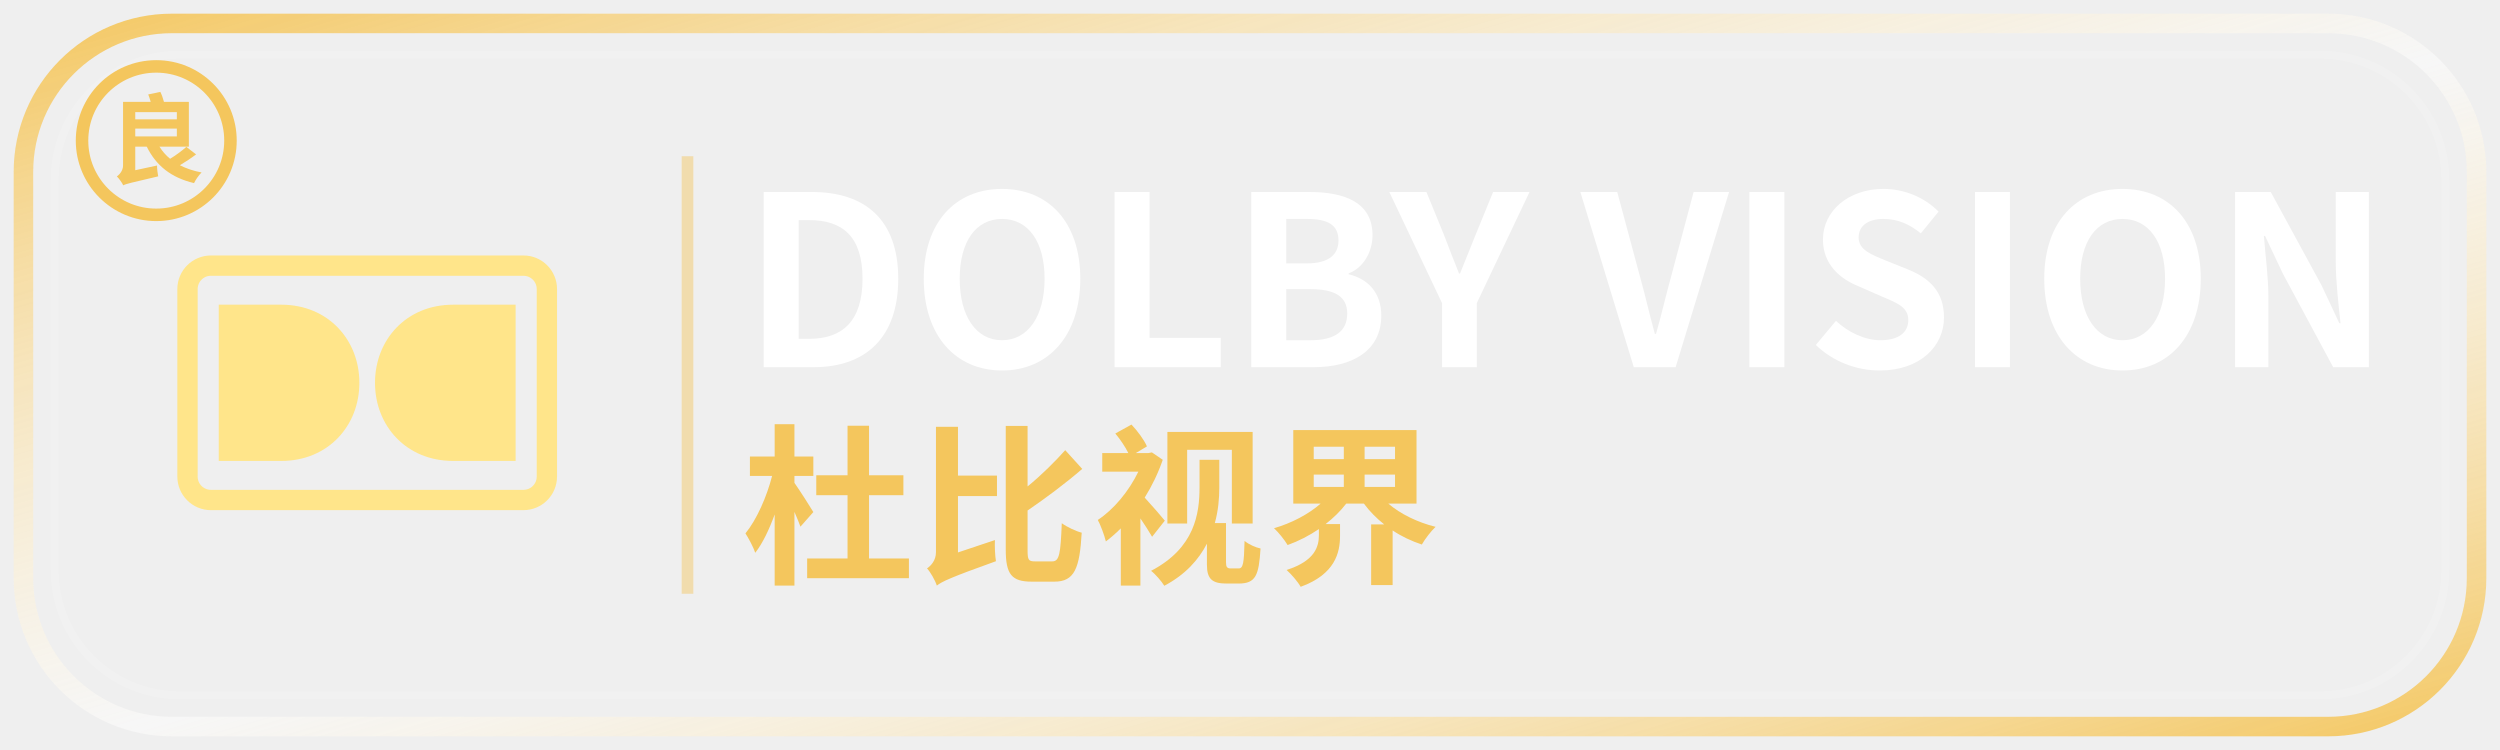
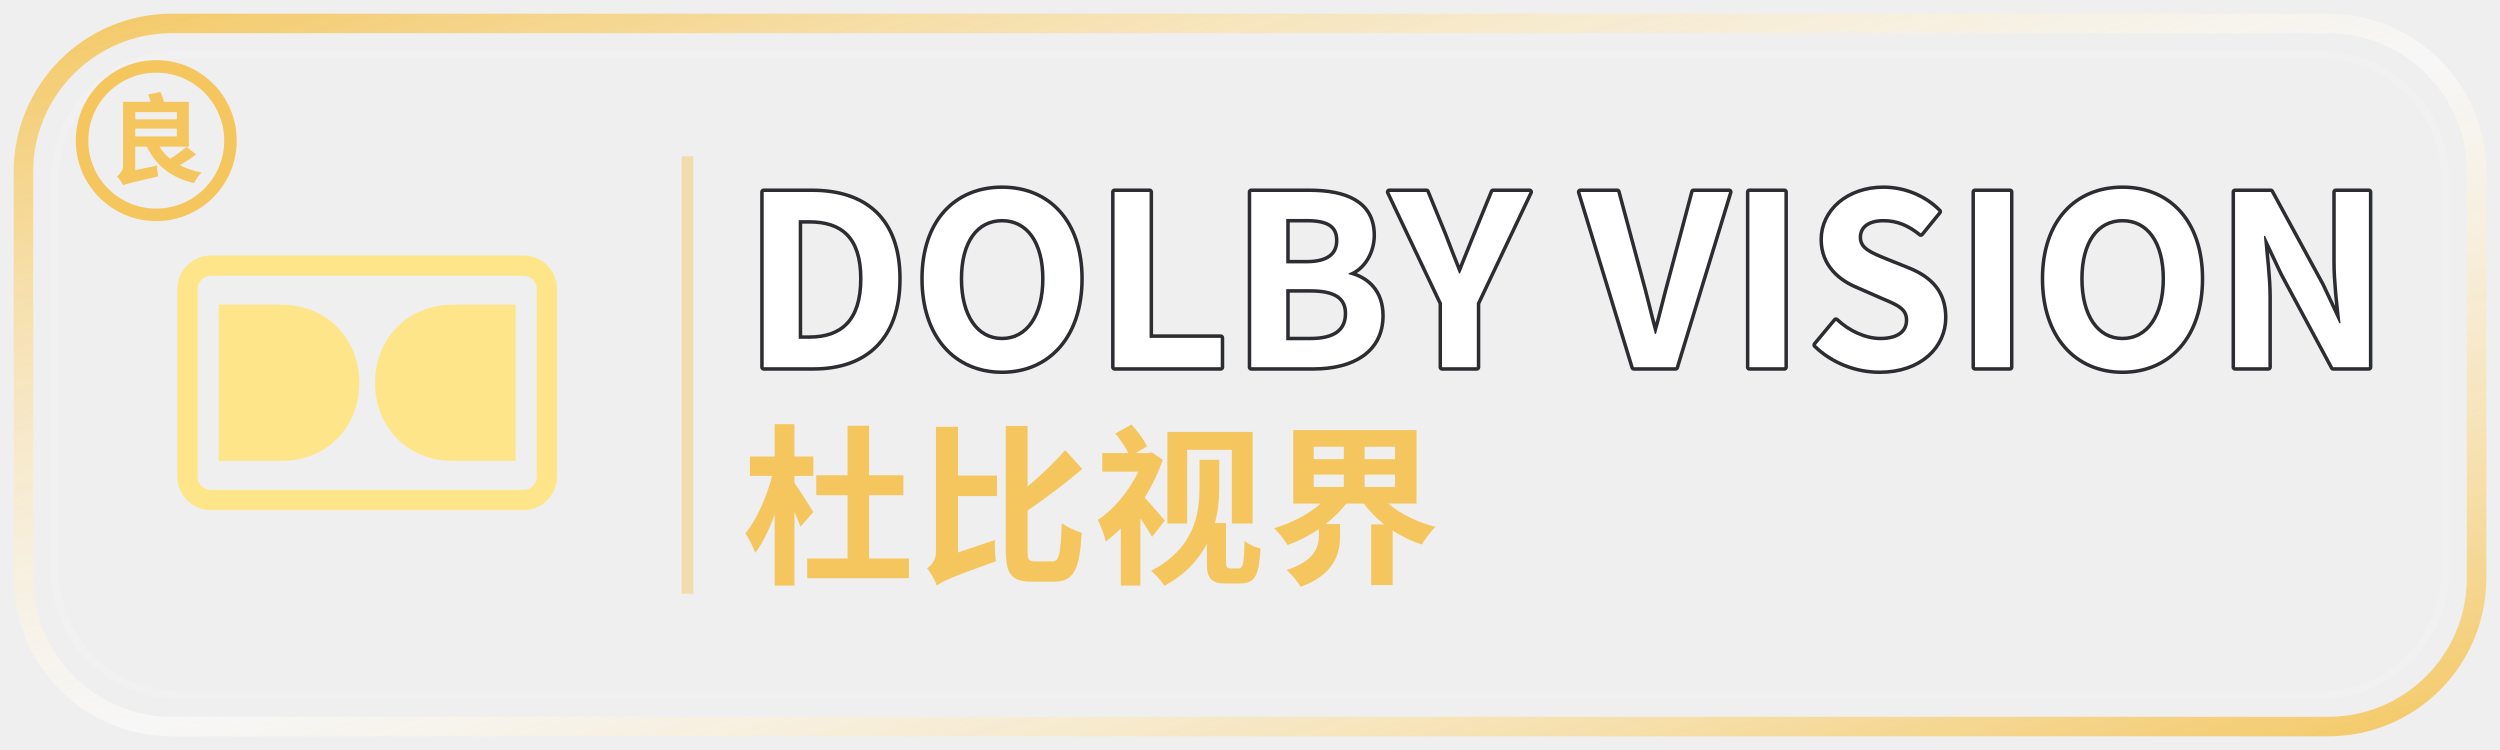
<svg xmlns="http://www.w3.org/2000/svg" width="320" height="96" viewBox="0 0 320 96" preserveAspectRatio="xMidYMid meet" overflow="hidden">
  <rect x="0" y="0" width="320" height="96" fill="#000000" fill-opacity="0.004" />
  <defs>
    <linearGradient id="edge" x1="0" y1="0" x2="1" y2="1">
      <stop offset="0" stop-color="#F4C65D" stop-opacity=".95" />
      <stop offset=".52" stop-color="#FFFFFF" stop-opacity=".48" />
      <stop offset="1" stop-color="#F4C65D" stop-opacity=".95" />
    </linearGradient>
  </defs>
  <rect x="3" y="3" width="314" height="90" rx="19" fill="none" stroke="url(#edge)" stroke-width="2.5" />
  <rect x="7" y="7" width="306" height="82" rx="16" fill="none" stroke="#FFFFFF" stroke-opacity=".14" stroke-width="1" />
  <circle cx="20" cy="18" r="9.5" fill="none" stroke="#F4C65D" stroke-width="1.6" />
  <g aria-label="良" fill="#F4C65D" transform="translate(13.75 22.5) scale(0.0125 -0.0125)">
    <path d="M711 483V403H285V483ZM711 578H285V652H711ZM162 -98C191 -82 239 -72 520 -6C514 20 508 71 508 105L285 57V298H403C498 105 651 -19 887 -75C902 -42 937 8 964 34C880 50 806 75 742 108C797 141 857 180 908 219L808 296C765 257 701 210 642 174C598 210 562 251 533 298H834V757H579C570 790 557 829 542 859L418 833C427 810 436 783 443 757H160V105C160 51 122 12 97 -7C117 -26 151 -72 162 -98Z" transform="translate(0 0)" />
  </g>
  <g transform="translate(-14 0)">
    <rect x="38" y="34" width="46" height="30" rx="3" fill="none" stroke="#FFE58A" stroke-width="2.6" />
    <path d="M42 39v20h8c6 0 10-4.5 10-10s-4-10-10-10zm38 0h-8c-6 0-10 4.5-10 10s4 10 10 10h8z" fill="#FFE58A" />
  </g>
  <path d="M88 20v56" stroke="#F4C65D" stroke-opacity=".45" stroke-width="1.5" />
-   <g aria-label="DOLBY VISION" fill="#FFFFFF" transform="translate(95 47) scale(0.0302639 -0.0302639)">
+   <g aria-label="DOLBY VISION" fill="#FFFFFF" transform="translate(95 47) scale(0.0302639 -0.0302639)" stroke="#1B1D21" stroke-opacity="0.92" stroke-width="29.74" stroke-linejoin="round" paint-order="stroke fill">
    <path d="M91 0H302C521 0 660 124 660 374C660 623 521 741 294 741H91ZM239 120V622H284C423 622 509 554 509 374C509 194 423 120 284 120Z" transform="translate(0 0)" />
    <path d="M385 -14C581 -14 716 133 716 374C716 614 581 754 385 754C189 754 54 614 54 374C54 133 189 -14 385 -14ZM385 114C275 114 206 216 206 374C206 532 275 627 385 627C495 627 565 532 565 374C565 216 495 114 385 114Z" transform="translate(714 0)" />
    <path d="M91 0H540V124H239V741H91Z" transform="translate(1484 0)" />
    <path d="M91 0H355C518 0 641 69 641 218C641 317 583 374 503 393V397C566 420 604 489 604 558C604 696 488 741 336 741H91ZM239 439V627H327C416 627 460 601 460 536C460 477 420 439 326 439ZM239 114V330H342C444 330 497 299 497 227C497 150 442 114 342 114Z" transform="translate(2062 0)" />
    <path d="M217 0H364V271L587 741H433L359 560C337 505 316 453 293 396H289C266 453 246 505 225 560L151 741H-6L217 271Z" transform="translate(2743 0)" />
    <path d="M221 0H398L624 741H474L378 380C355 298 339 224 315 141H310C287 224 271 298 248 380L151 741H-5Z" transform="translate(3550 0)" />
    <path d="M91 0H239V741H91Z" transform="translate(4169 0)" />
    <path d="M312 -14C483 -14 584 89 584 210C584 317 525 375 435 412L338 451C275 477 223 496 223 549C223 598 263 627 328 627C390 627 439 604 486 566L561 658C501 719 415 754 328 754C179 754 72 660 72 540C72 432 148 372 223 342L321 299C387 271 433 254 433 199C433 147 392 114 315 114C250 114 179 147 127 196L42 94C114 24 213 -14 312 -14Z" transform="translate(4499 0)" />
    <path d="M91 0H239V741H91Z" transform="translate(5123 0)" />
    <path d="M385 -14C581 -14 716 133 716 374C716 614 581 754 385 754C189 754 54 614 54 374C54 133 189 -14 385 -14ZM385 114C275 114 206 216 206 374C206 532 275 627 385 627C495 627 565 532 565 374C565 216 495 114 385 114Z" transform="translate(5453 0)" />
    <path d="M91 0H232V297C232 382 219 475 213 555H218L293 396L506 0H657V741H517V445C517 361 529 263 537 186H532L457 346L242 741H91Z" transform="translate(6223 0)" />
  </g>
  <g aria-label="杜比视界" fill="#F4C65D" transform="translate(95 73) scale(0.022 -0.022)">
    <path d="M189 850V662H45V549H174C143 428 84 294 19 215C38 185 65 135 76 102C119 157 157 237 189 325V-89H304V340C318 307 331 277 339 254L414 339C399 365 336 463 304 509V549H414V662H304V850ZM613 841V553H431V437H613V69H378V-46H970V69H738V437H938V553H738V841Z" transform="translate(0 0)" />
    <path d="M112 -89C141 -66 188 -43 456 53C451 82 448 138 450 176L235 104V432H462V551H235V835H107V106C107 57 78 27 55 11C75 -10 103 -60 112 -89ZM513 840V120C513 -23 547 -66 664 -66C686 -66 773 -66 796 -66C914 -66 943 13 955 219C922 227 869 252 839 274C832 97 825 52 784 52C767 52 699 52 682 52C645 52 640 61 640 118V348C747 421 862 507 958 590L859 699C801 634 721 554 640 488V840Z" transform="translate(1020.455 0)" />
    <path d="M433 805V272H548V701H808V272H929V805ZM620 643V484C620 330 593 130 338 -3C361 -20 401 -66 415 -90C538 -25 615 62 663 155V32C663 -53 696 -77 778 -77H847C948 -77 965 -29 975 127C947 133 909 149 882 171C879 40 873 11 848 11H801C781 11 774 19 774 46V275H709C729 347 735 418 735 481V643ZM130 796C158 763 188 718 206 682H54V574H264C209 460 120 353 28 293C42 269 67 203 75 168C104 190 133 215 162 244V-89H276V302C302 264 328 223 344 195L418 289C402 309 339 382 301 423C344 492 380 567 406 643L343 686L322 682H249L314 721C298 758 260 810 224 848Z" transform="translate(2040.909 0)" />
    <path d="M264 557H439V485H264ZM560 557H737V485H560ZM264 719H439V647H264ZM560 719H737V647H560ZM598 267V-86H723V232C775 197 833 170 893 150C911 182 947 229 973 253C868 279 768 328 698 388H862V816H145V388H304C233 326 134 274 33 245C59 221 95 176 112 147C176 170 238 202 294 240V205C294 140 273 55 106 2C133 -22 172 -67 188 -96C389 -23 417 104 417 200V269H333C379 305 420 345 453 388H556C589 343 629 303 674 267Z" transform="translate(3061.364 0)" />
  </g>
</svg>
